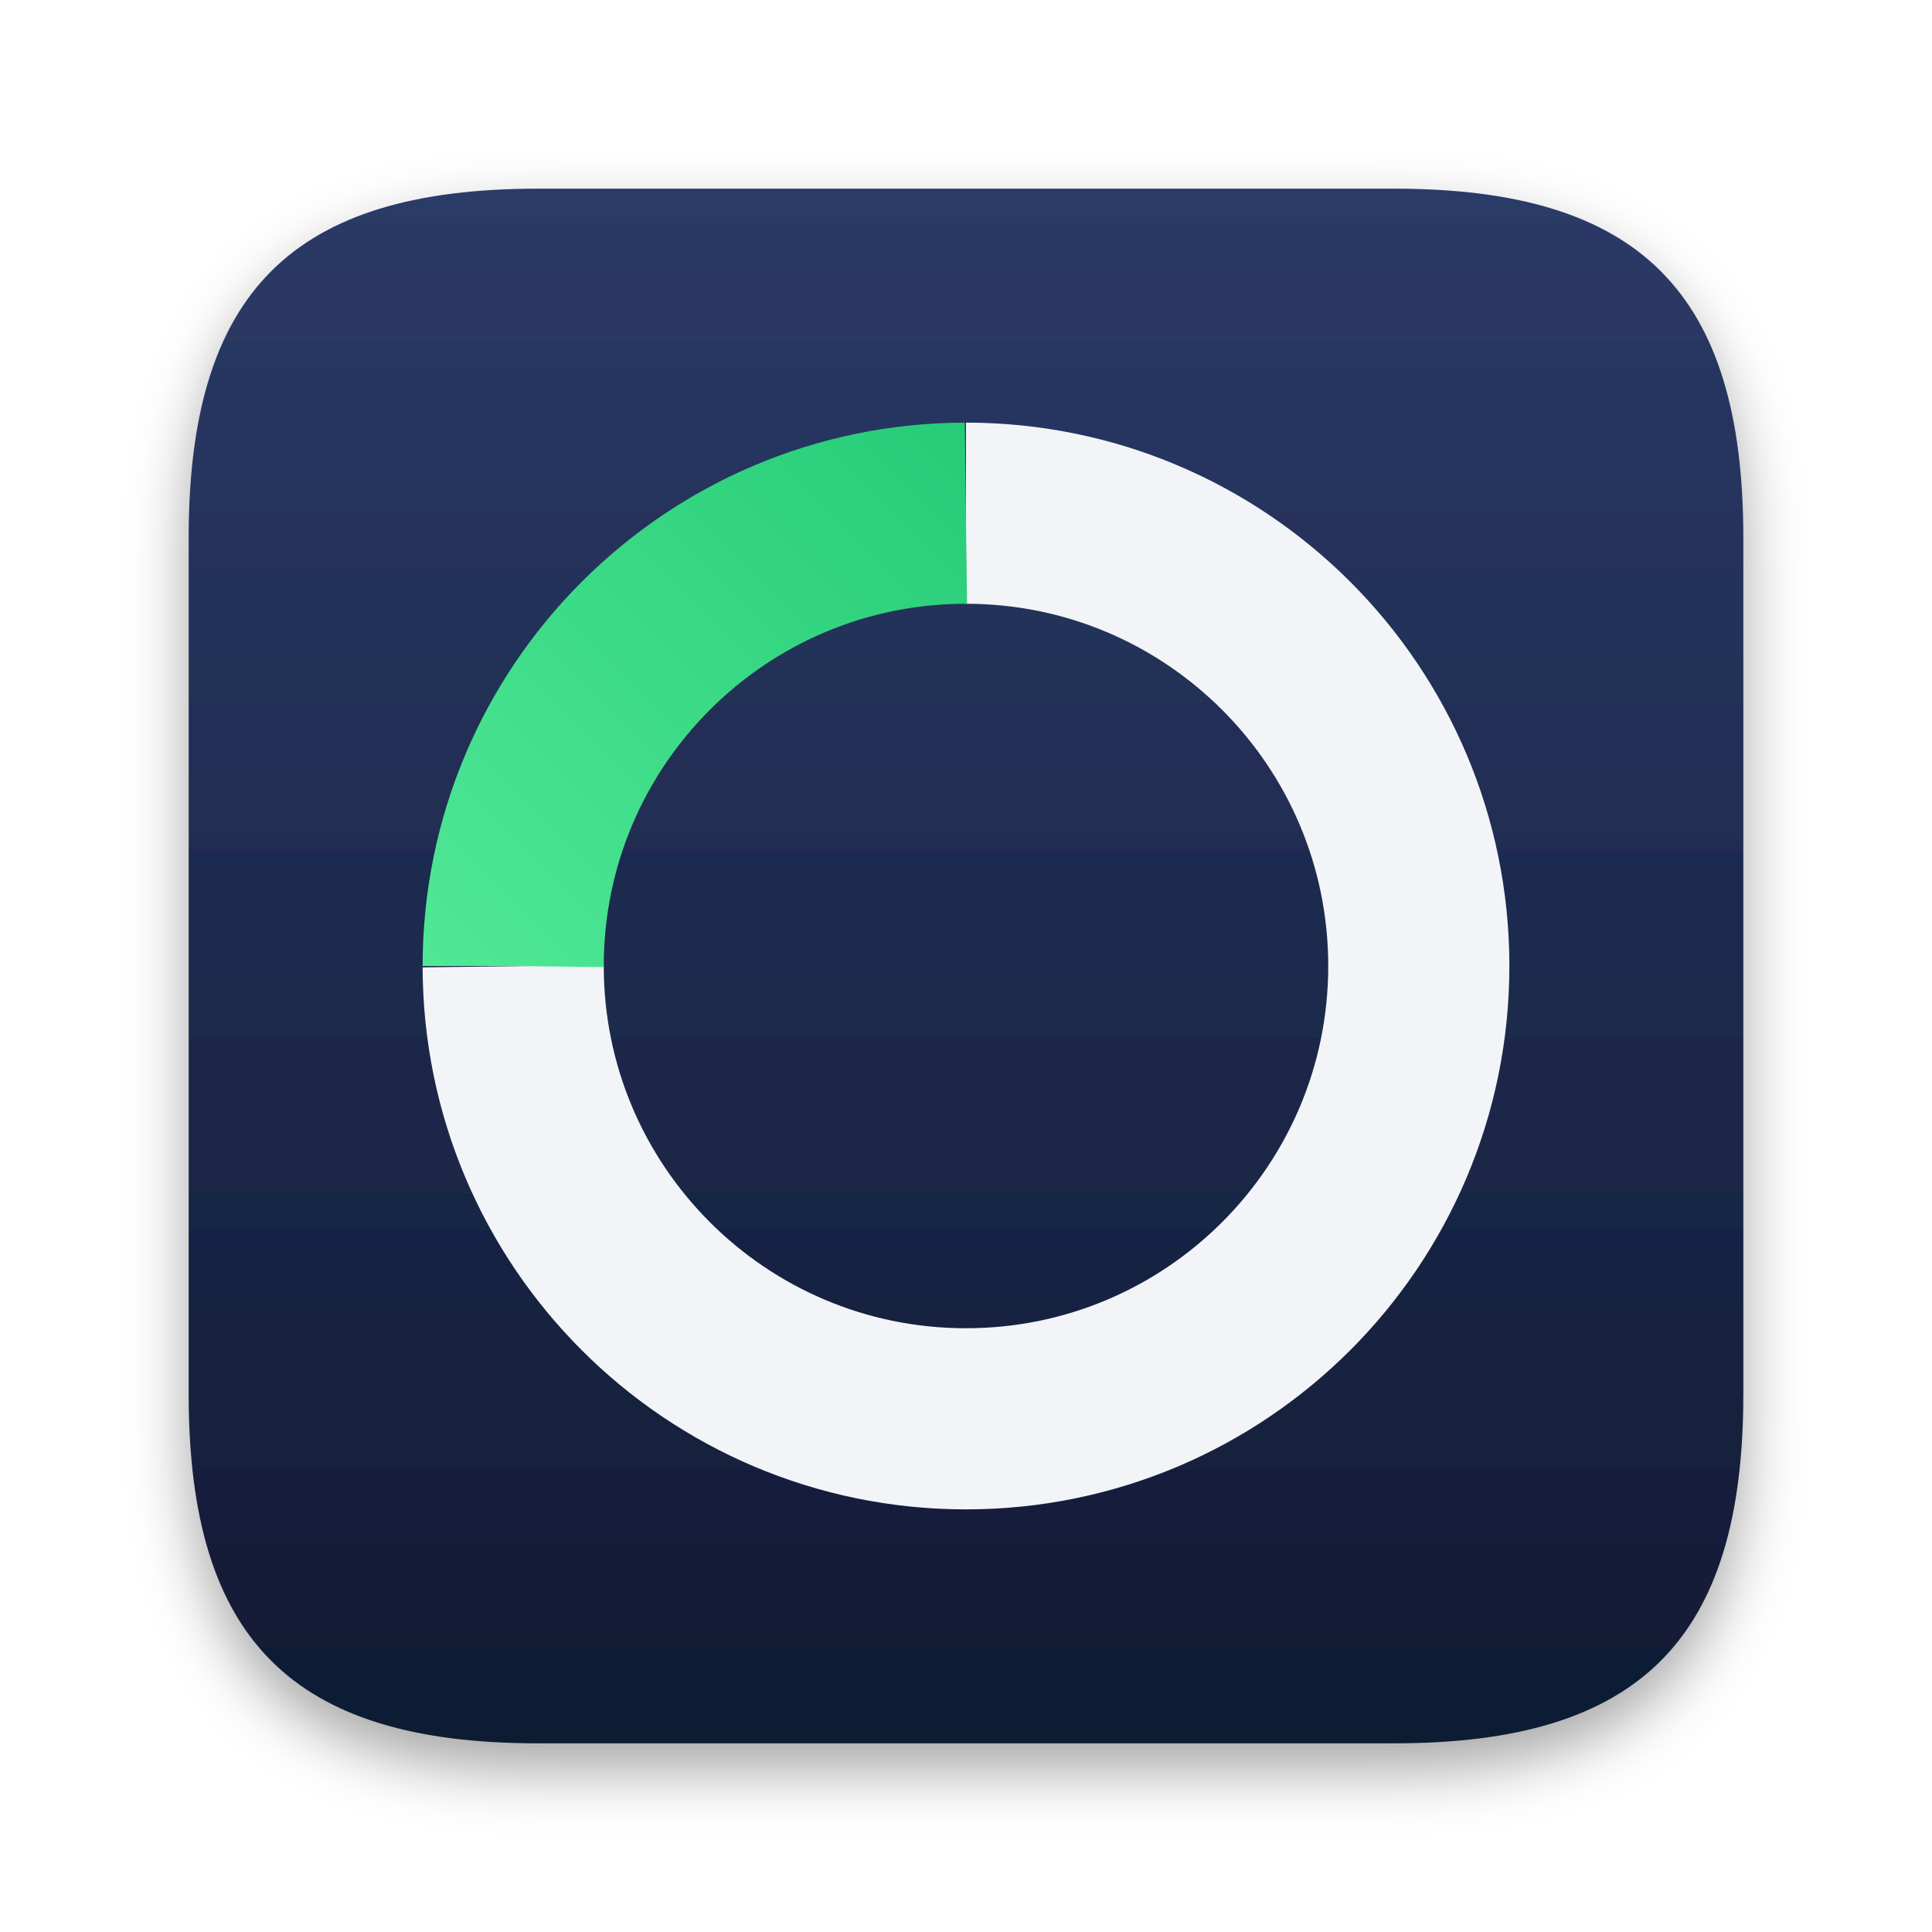
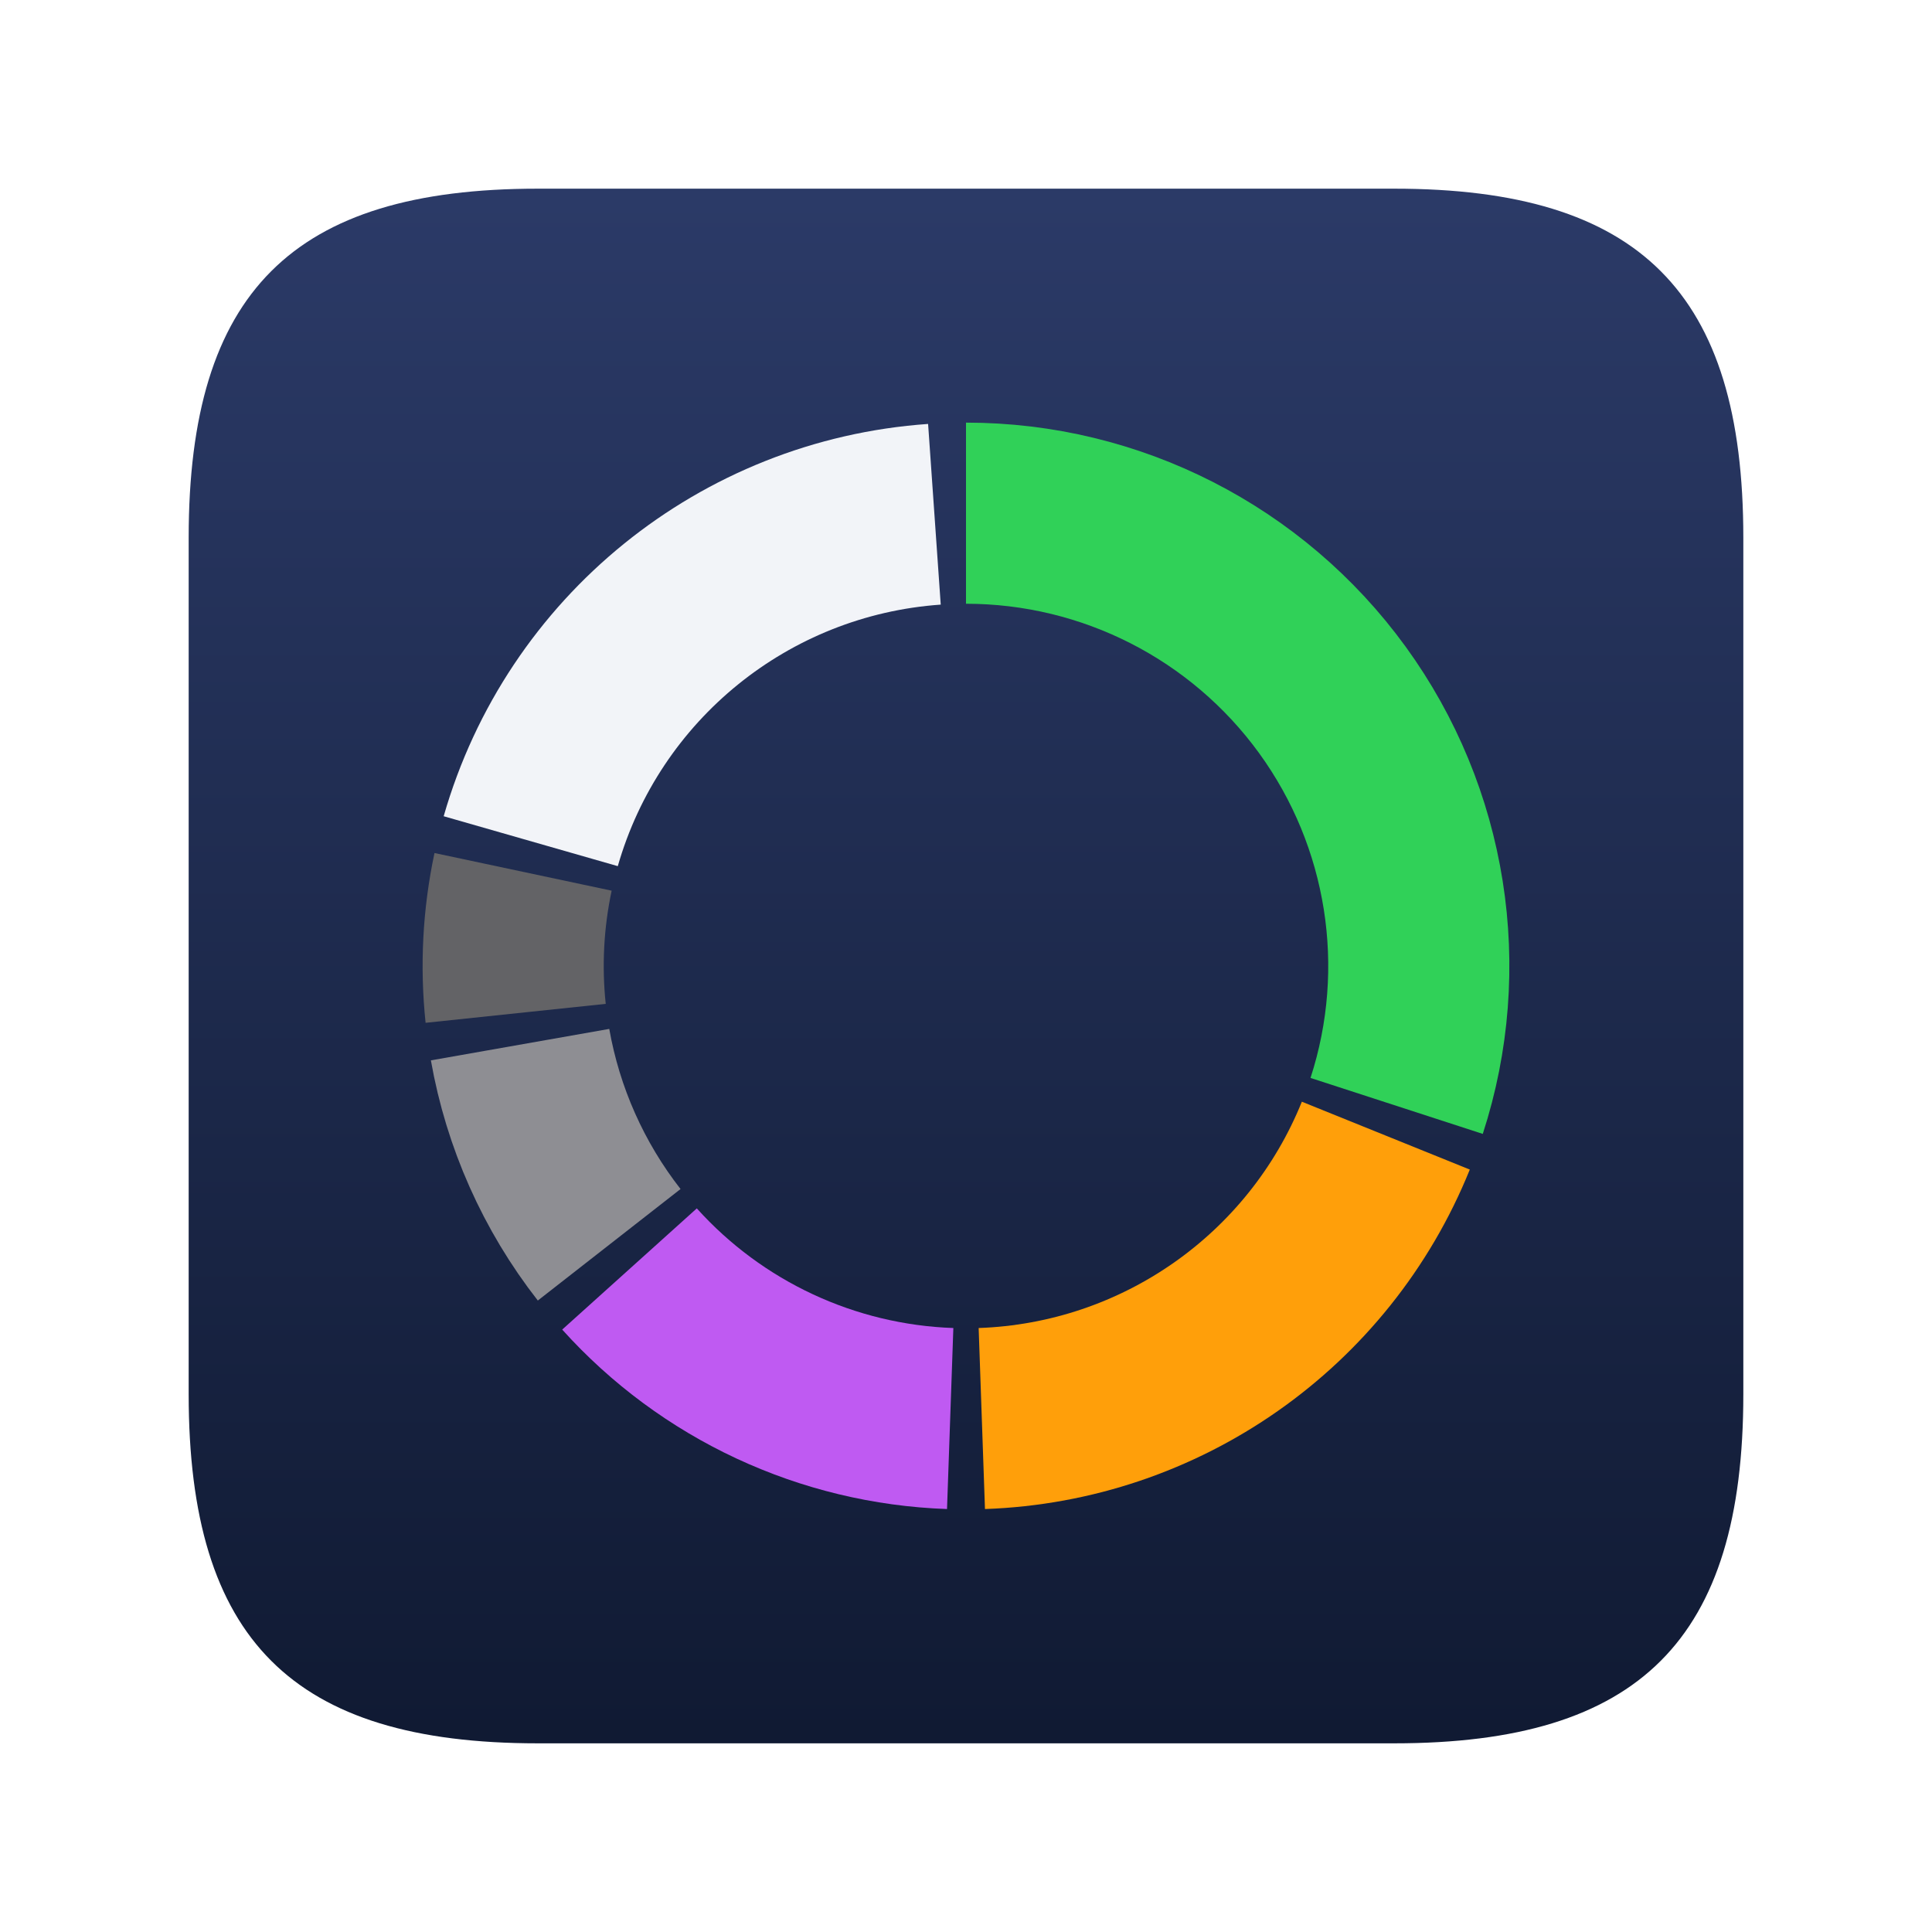
<svg xmlns="http://www.w3.org/2000/svg" viewBox="0 0 1024 1024" width="1024" height="1024">
  <defs>
    <linearGradient id="bg" x1="0" y1="0" x2="0" y2="1">
      <stop offset="0" stop-color="#2b3a67" />
      <stop offset="1" stop-color="#101a33" />
    </linearGradient>
-     <linearGradient id="free" x1="1" y1="0" x2="0" y2="1">
-       <stop offset="0" stop-color="#5df2a0" />
-       <stop offset="1" stop-color="#19c26d" />
-     </linearGradient>
-     <filter id="shadow" x="-20%" y="-20%" width="140%" height="140%">
-       <feDropShadow dx="0" dy="14" stdDeviation="16" flood-color="#000" flood-opacity="0.35" />
-     </filter>
  </defs>
-   <path d="M100 285 C100 155 155 100 285 100 H739 C869 100 924 155 924 285 V739 C924 869 869 924 739 924 H285 C155 924 100 869 100 739 Z" fill="url(#bg)" filter="url(#shadow)" />
-   <g transform="translate(512 512)" fill="none" stroke-width="96" stroke-linecap="butt">
-     <circle r="240" stroke="#f2f4f8" stroke-dasharray="1130.97 9999" transform="rotate(-90)" />
-     <circle r="240" stroke="url(#free)" stroke-dasharray="377 9999" transform="rotate(180)" />
+   <path d="M100 285 C100 155 155 100 285 100 H739 C869 100 924 155 924 285 V739 C924 869 869 924 739 924 H285 C155 924 100 869 100 739 Z" fill="url(#bg)" />
+   <g fill="none" stroke-width="96" stroke-linecap="butt">
+     <path d="M512.00 272.00 A240 240 0 0 1 740.25 586.16" stroke="#30d158" />
+     <path d="M734.52 601.91 A240 240 0 0 1 520.38 751.85" stroke="#ff9f0a" />
+     <path d="M503.62 751.85 A240 240 0 0 1 333.65 672.59" stroke="#bf5af2" />
+     <path d="M322.88 659.76 A240 240 0 0 1 275.65 553.68" stroke="#8e8e93" />
+     <path d="M273.31 537.09 A240 240 0 0 1 277.24 462.10" stroke="#636366" />
+     <path d="M281.30 445.85 A240 240 0 0 1 495.26 272.58" stroke="#f2f4f8" />
  </g>
</svg>
